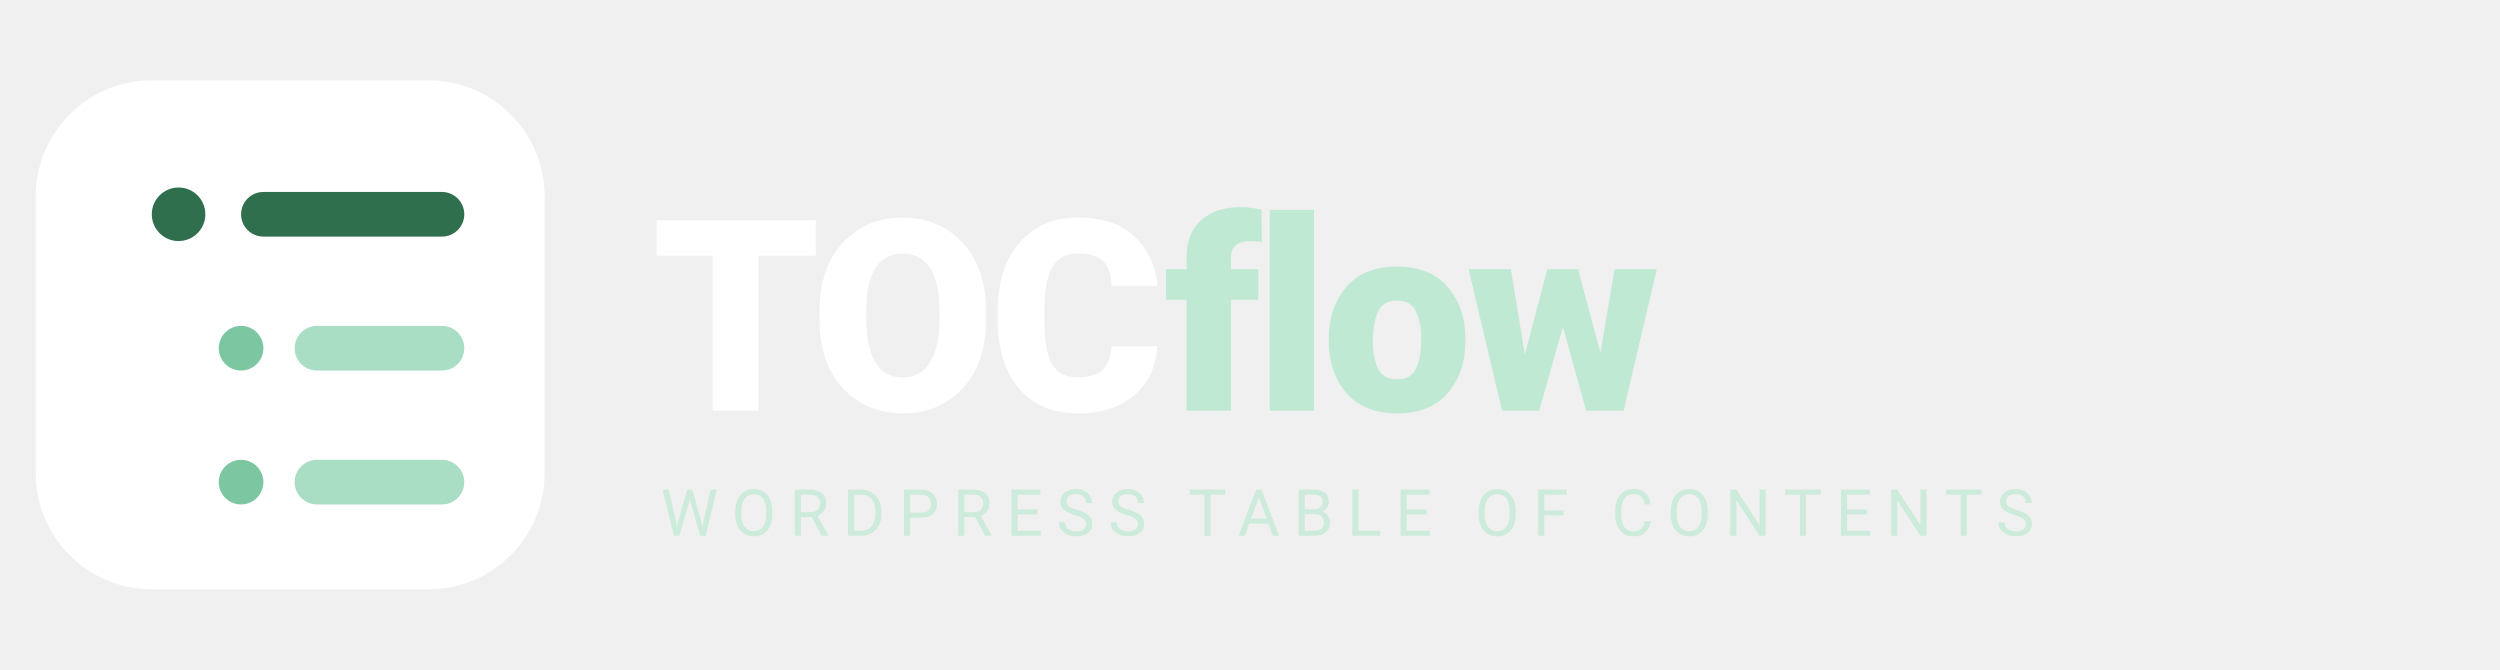
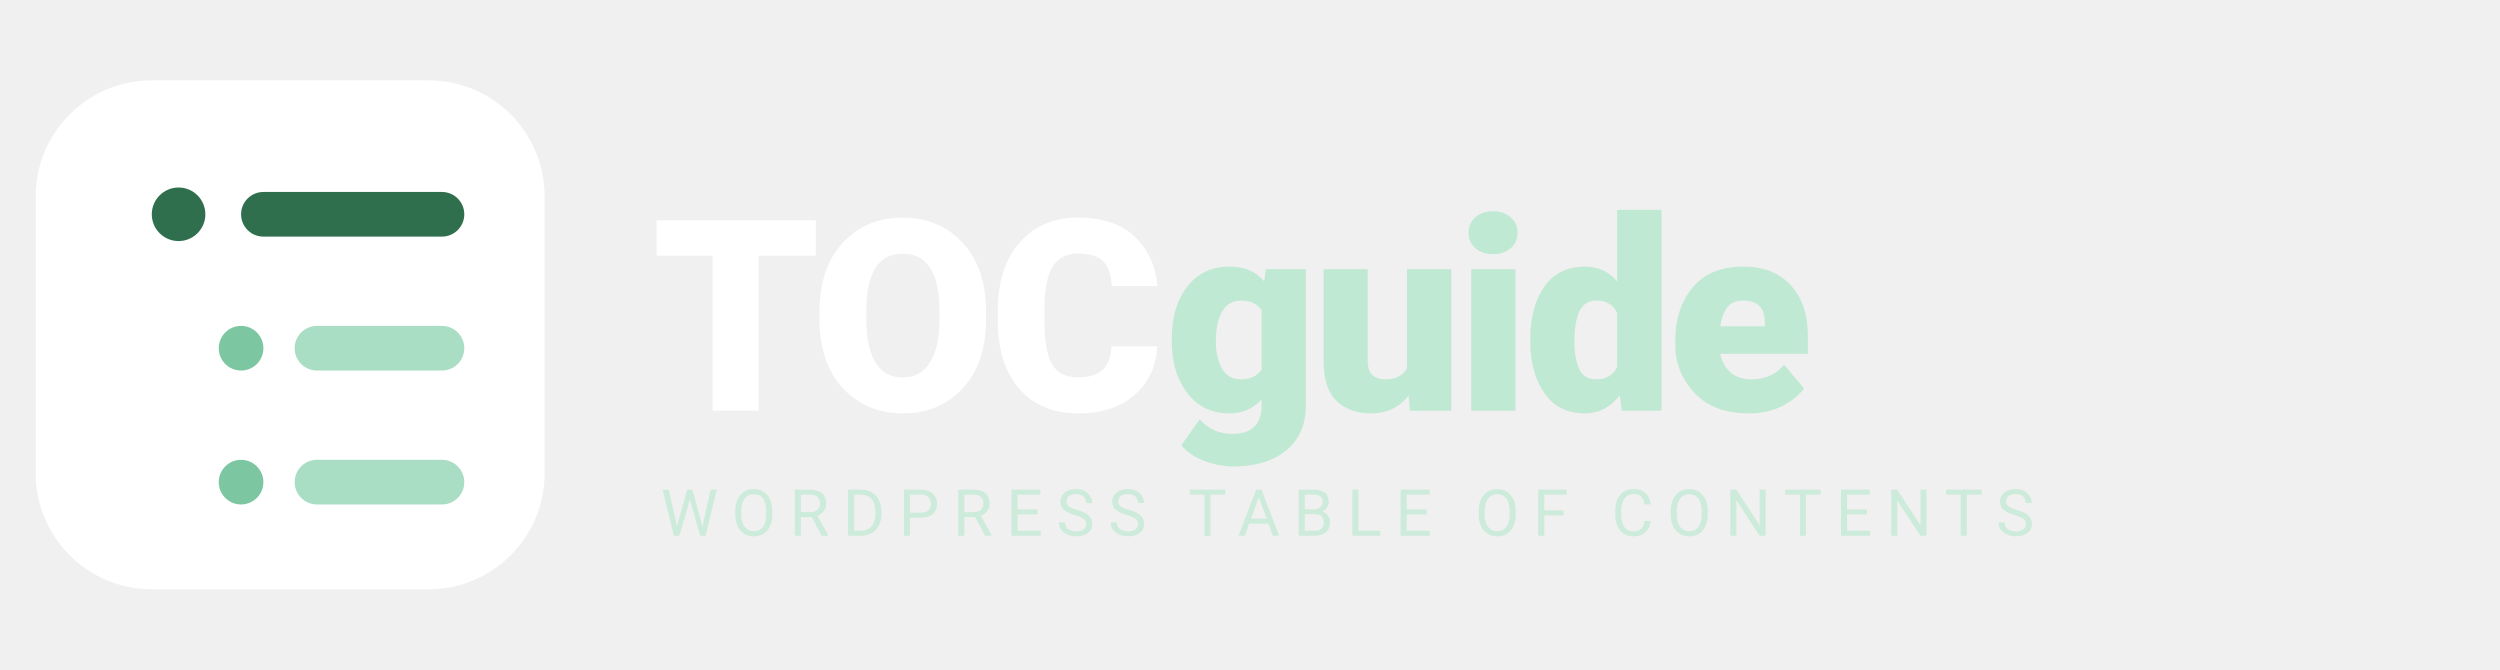
- <svg xmlns="http://www.w3.org/2000/svg" width="560" height="150" viewBox="0 0 560 150" role="img" aria-label="TOCflow logo">
+ <svg xmlns="http://www.w3.org/2000/svg" width="560" height="150" viewBox="0 0 560 150" role="img" aria-label="TOCguide logo">
  <rect x="8" y="18" width="114" height="114" rx="26" fill="#ffffff" />
  <g>
    <circle cx="40" cy="48" r="6" fill="#2f6f4e" />
    <rect x="54" y="43" width="50" height="10" rx="5" fill="#2f6f4e" />
    <circle cx="54" cy="78" r="5" fill="#7cc6a1" />
    <rect x="66" y="73" width="38" height="10" rx="5" fill="#a9ddc4" />
    <circle cx="54" cy="108" r="5" fill="#7cc6a1" />
    <rect x="66" y="103" width="38" height="10" rx="5" fill="#a9ddc4" />
  </g>
-   <text x="146" y="92" font-family="-apple-system,BlinkMacSystemFont,'Segoe UI',Roboto,Helvetica,Arial,sans-serif" font-size="60" font-weight="800" letter-spacing="-1.5" fill="#ffffff">TOC<tspan fill="#bfe9d3">flow</tspan>
+   <text x="146" y="92" font-family="-apple-system,BlinkMacSystemFont,'Segoe UI',Roboto,Helvetica,Arial,sans-serif" font-size="60" font-weight="800" letter-spacing="-1.5" fill="#ffffff">TOC<tspan fill="#bfe9d3">guide</tspan>
  </text>
  <text x="148" y="120" font-family="-apple-system,BlinkMacSystemFont,'Segoe UI',Roboto,Helvetica,Arial,sans-serif" font-size="14.5" letter-spacing="3" fill="#cdebda">WORDPRESS TABLE OF CONTENTS</text>
</svg>
